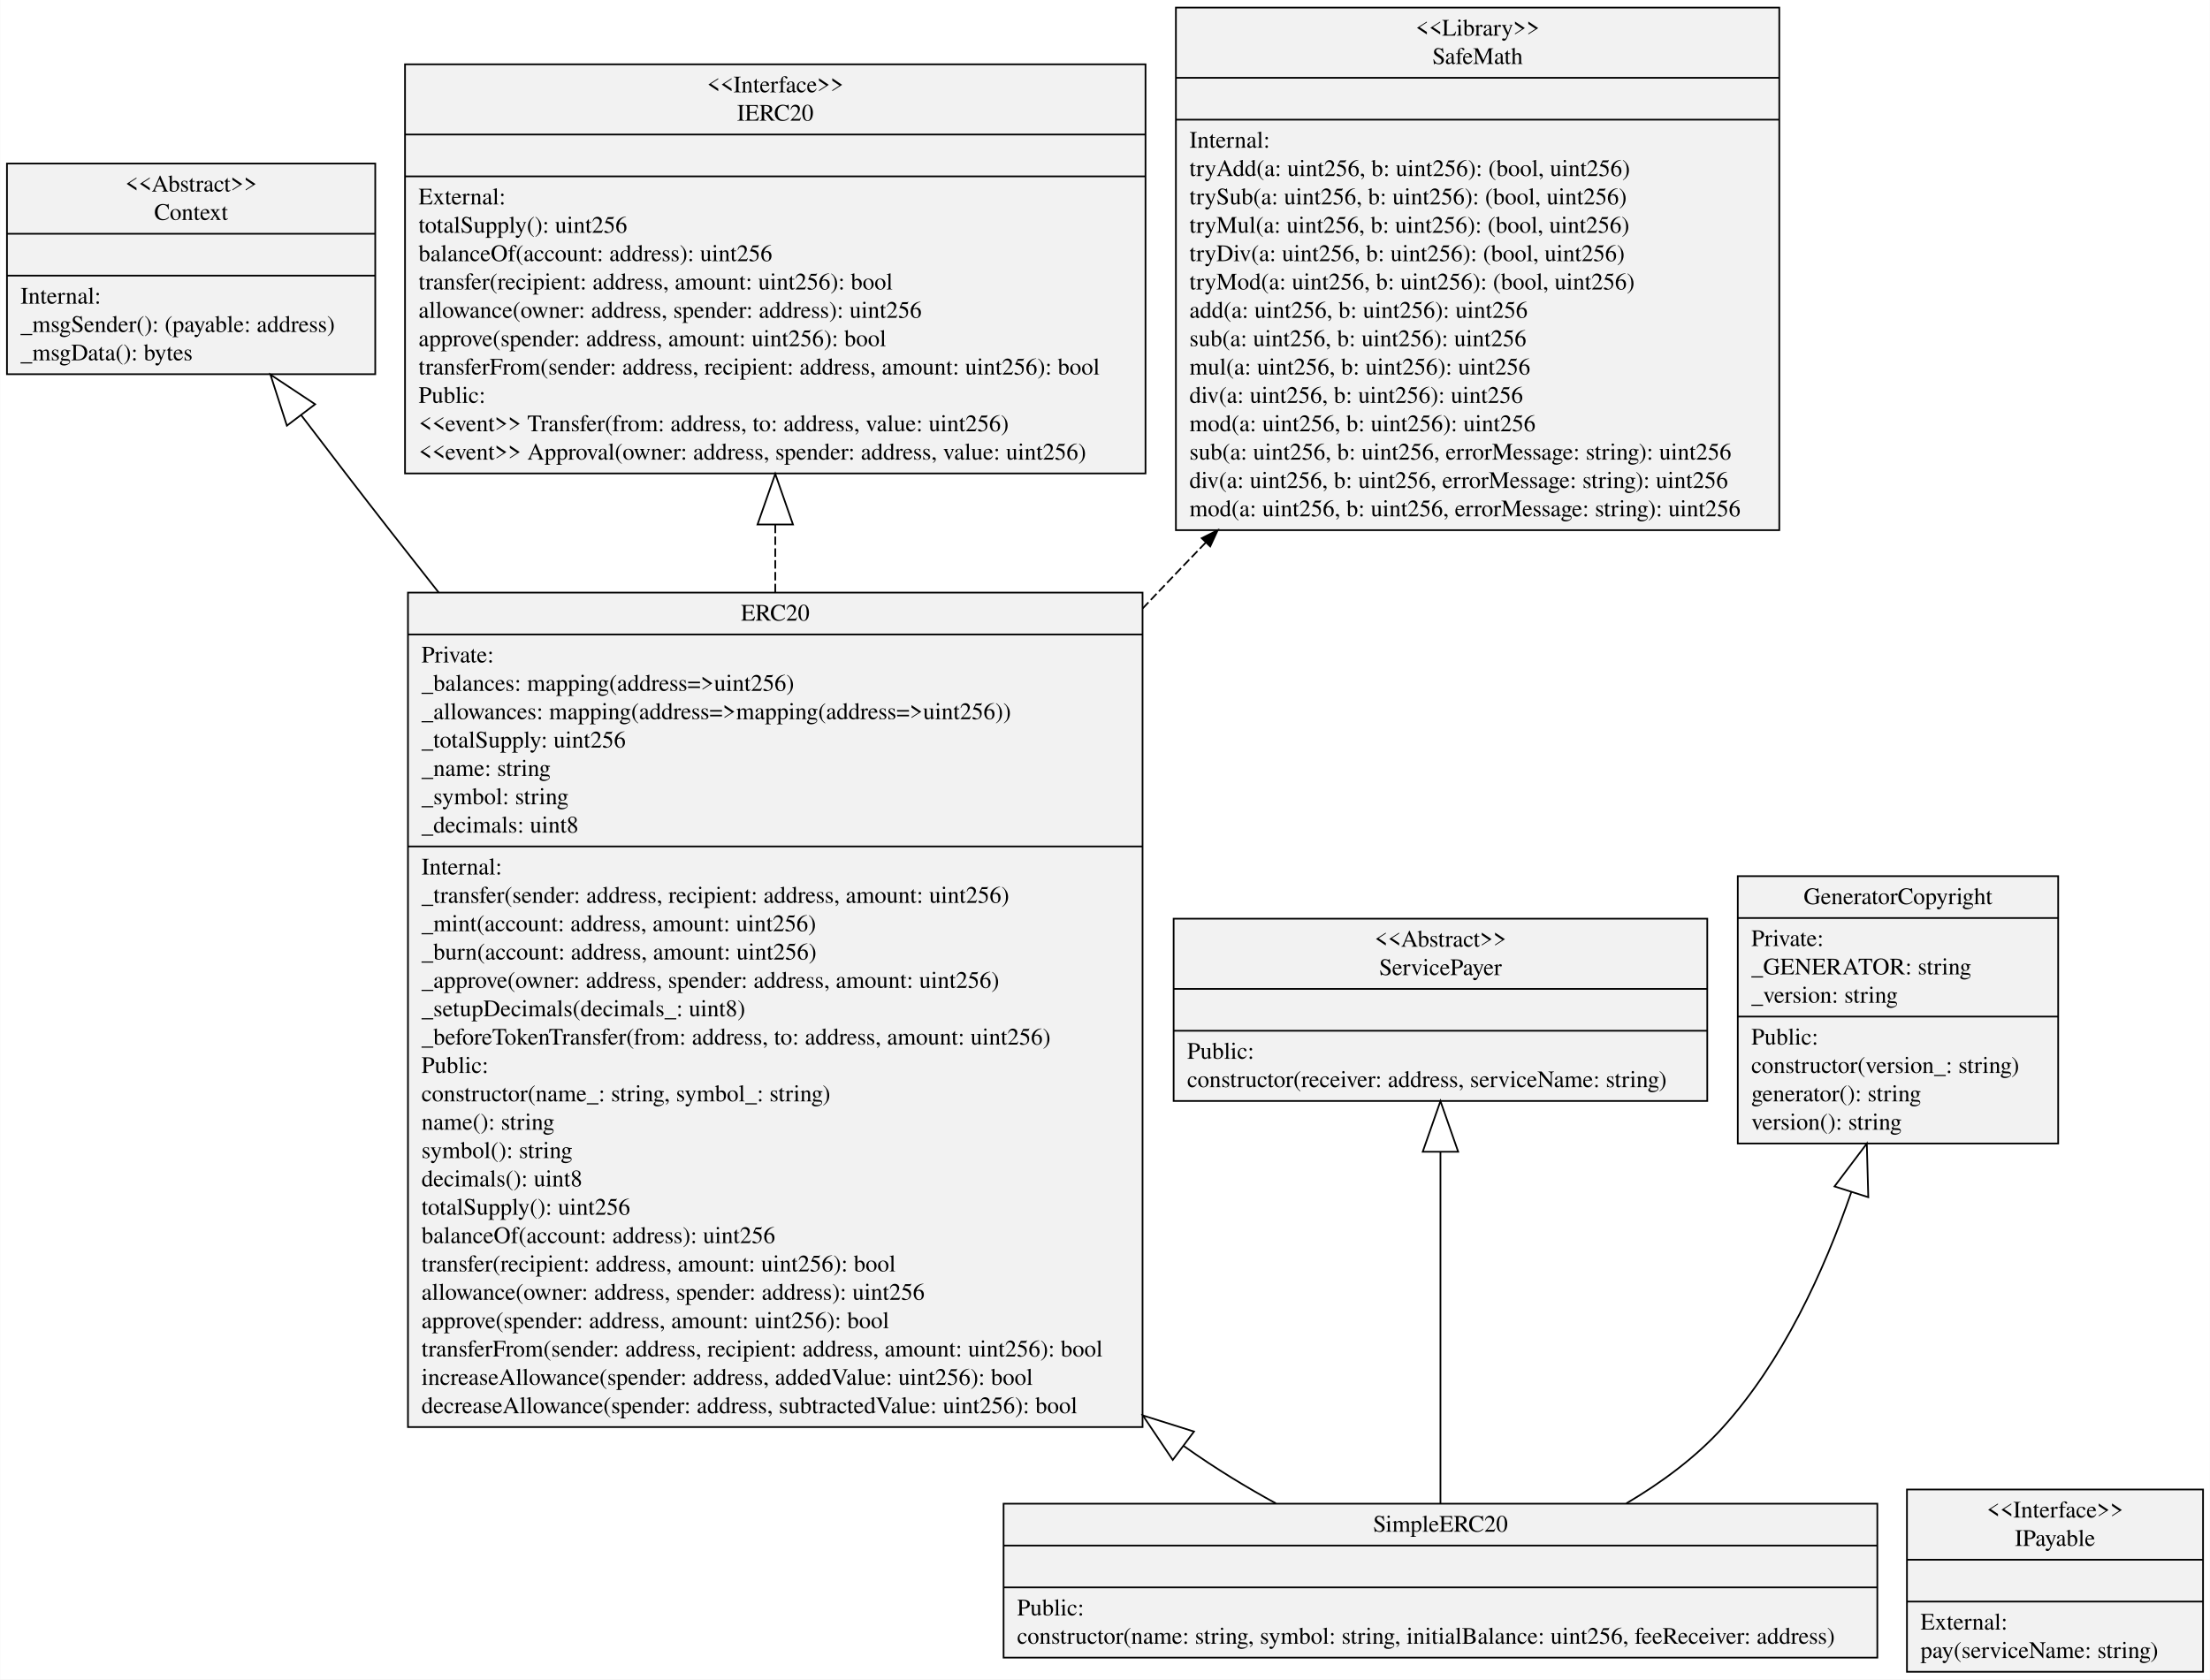
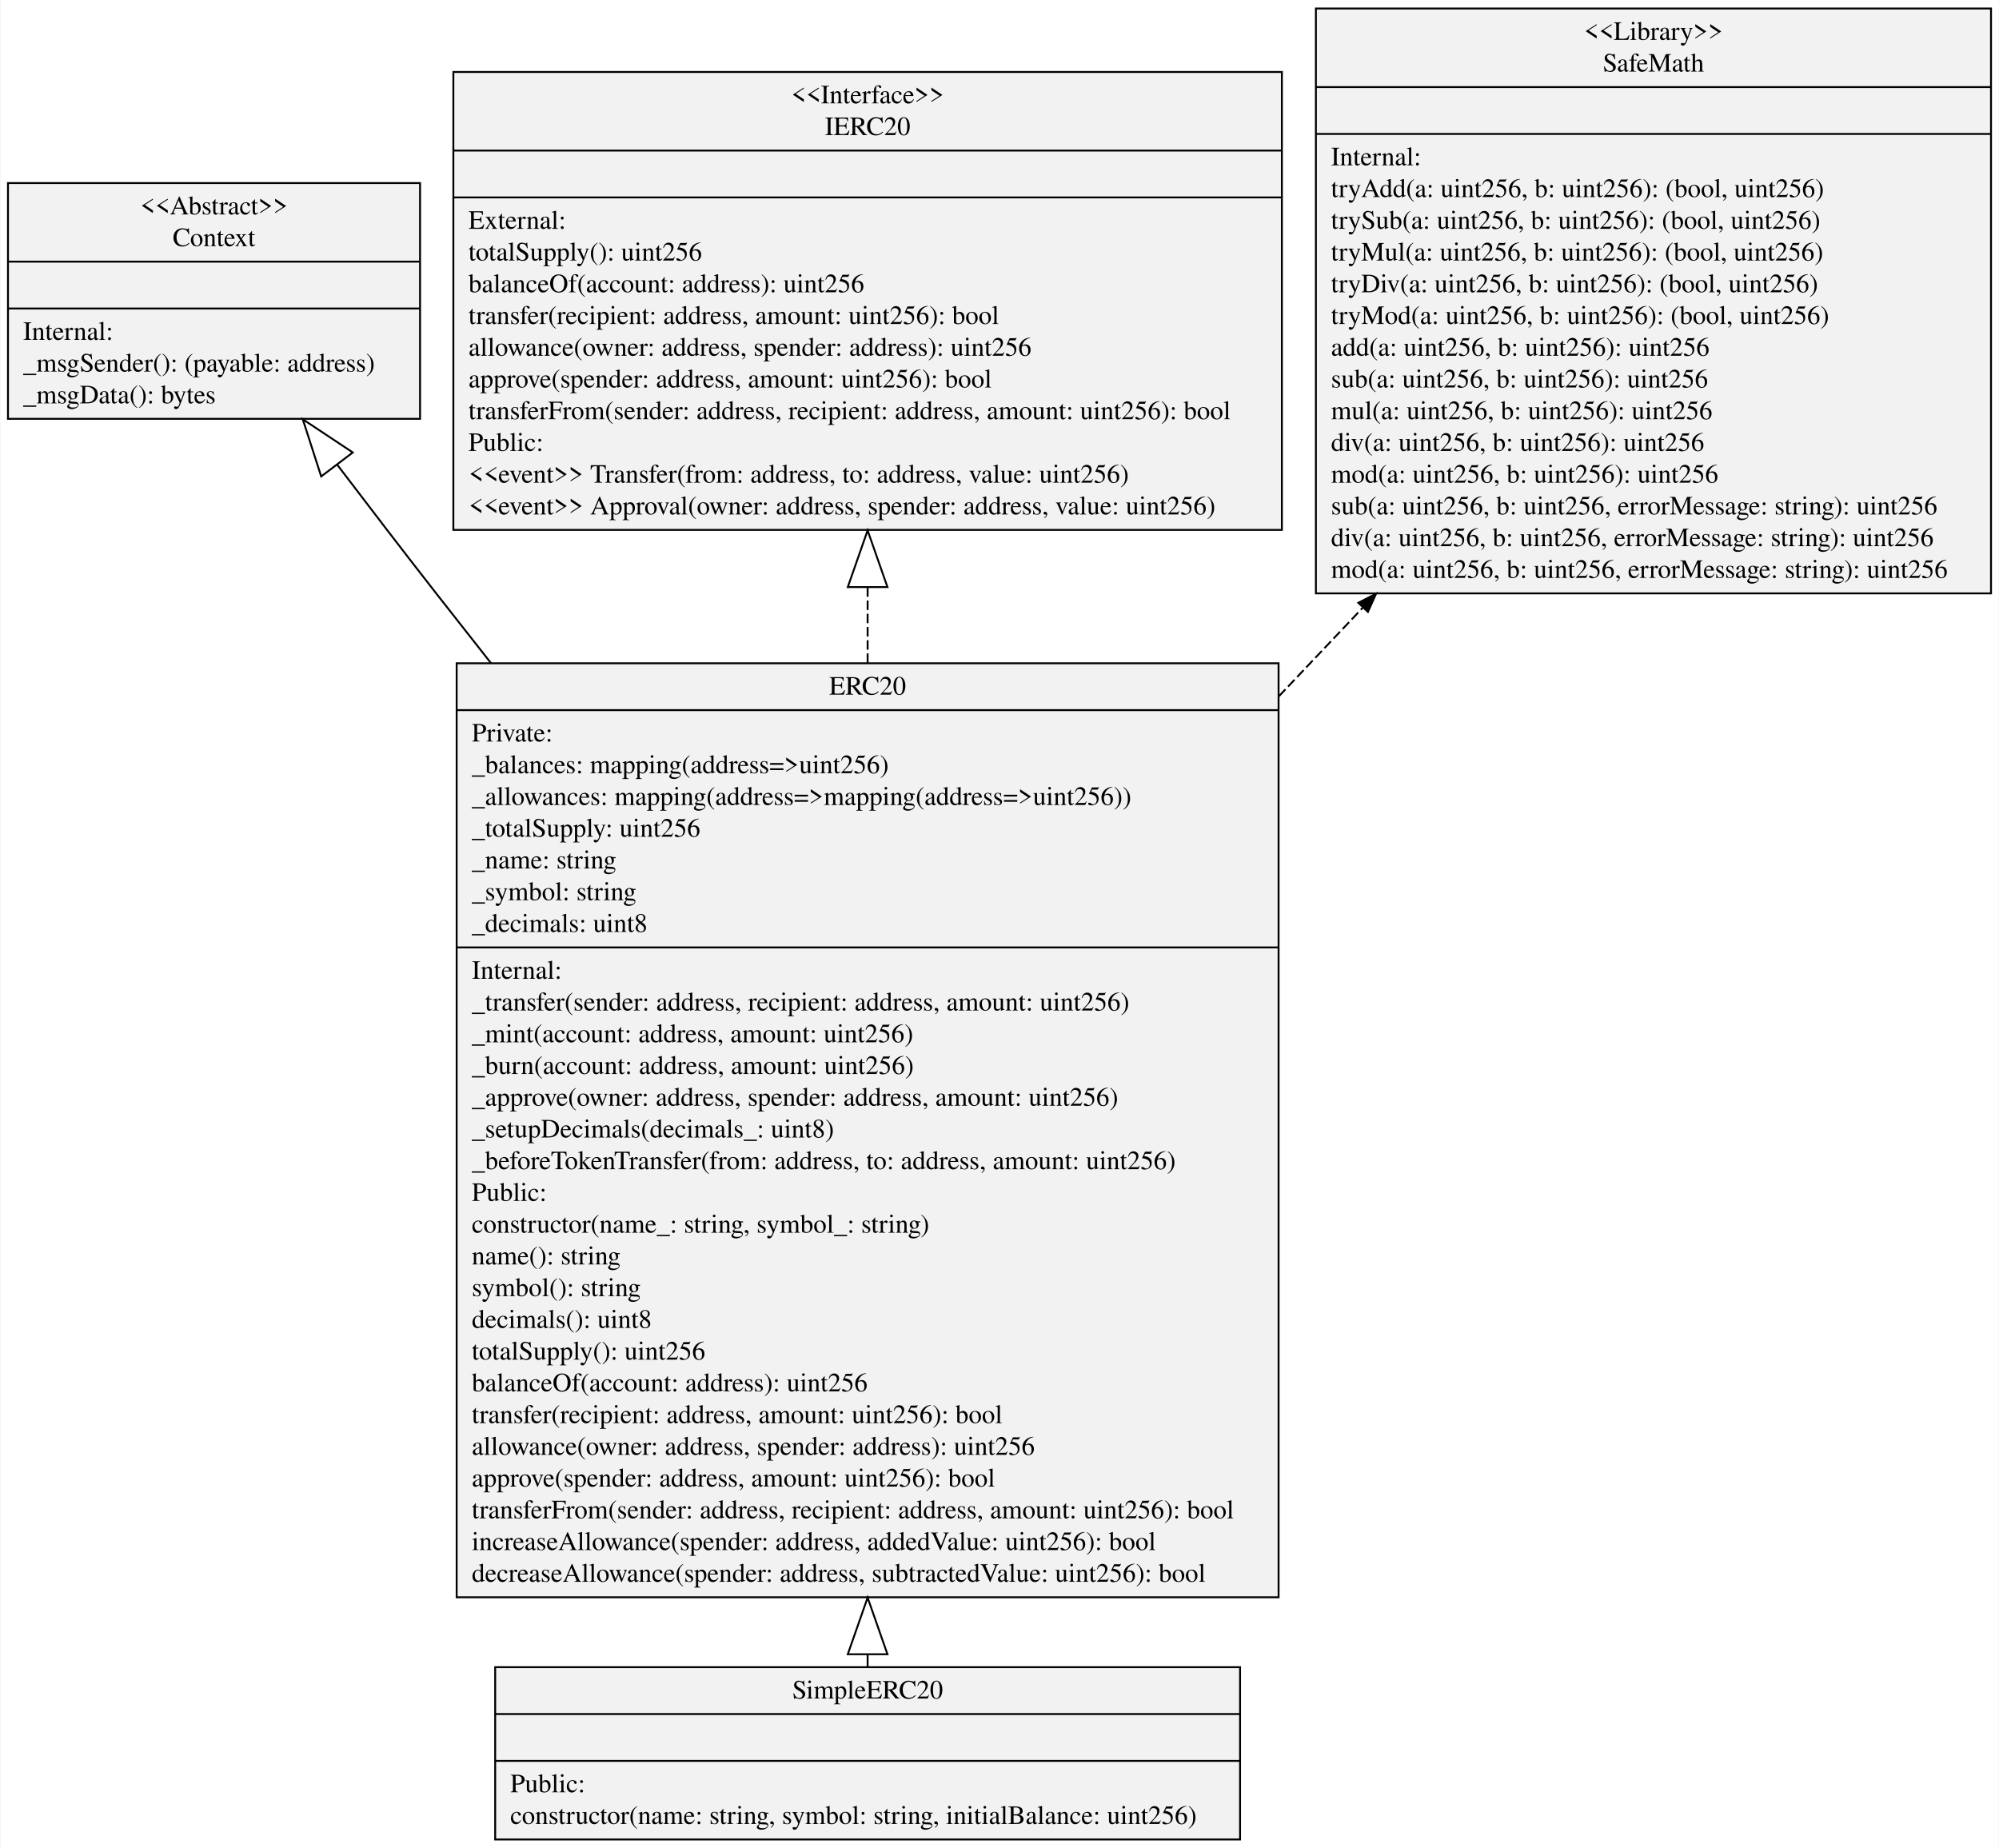
- <svg xmlns="http://www.w3.org/2000/svg" width="1309pt" height="995pt" viewBox="0.00 0.00 1308.76 995.00">
-   <g id="graph0" class="graph" transform="scale(1 1) rotate(0) translate(4 991)">
-     <polygon fill="#ffffff" stroke="transparent" points="-4,4 -4,-991 1304.762,-991 1304.762,4 -4,4" />
+ <svg xmlns="http://www.w3.org/2000/svg" width="1058pt" height="978pt" viewBox="0.00 0.00 1057.77 978.20">
+   <g id="graph0" class="graph" transform="scale(1 1) rotate(0) translate(4 974.2)">
+     <polygon fill="#ffffff" stroke="transparent" points="-4,4 -4,-974.2 1053.769,-974.2 1053.769,4 -4,4" />
    <g id="node1" class="node">
-       <polygon fill="#f2f2f2" stroke="#000000" points="0,-769.3 0,-894.1 218.145,-894.1 218.145,-769.3 0,-769.3" />
-       <text text-anchor="middle" x="109.072" y="-877.5" font-family="Times,serif" font-size="14.00" fill="#000000">&lt;&lt;Abstract&gt;&gt;</text>
-       <text text-anchor="middle" x="109.072" y="-860.7" font-family="Times,serif" font-size="14.00" fill="#000000">Context</text>
-       <polyline fill="none" stroke="#000000" points="0,-852.5 218.145,-852.5 " />
-       <text text-anchor="middle" x="109.072" y="-835.9" font-family="Times,serif" font-size="14.00" fill="#000000"> </text>
-       <polyline fill="none" stroke="#000000" points="0,-827.7 218.145,-827.7 " />
-       <text text-anchor="start" x="8" y="-811.1" font-family="Times,serif" font-size="14.00" fill="#000000">Internal:</text>
-       <text text-anchor="start" x="8" y="-794.3" font-family="Times,serif" font-size="14.00" fill="#000000">    _msgSender(): (payable: address)</text>
-       <text text-anchor="start" x="8" y="-777.5" font-family="Times,serif" font-size="14.00" fill="#000000">    _msgData(): bytes</text>
+       <polygon fill="#f2f2f2" stroke="#000000" points="0,-752.5 0,-877.3 218.145,-877.3 218.145,-752.5 0,-752.5" />
+       <text text-anchor="middle" x="109.072" y="-860.7" font-family="Times,serif" font-size="14.00" fill="#000000">&lt;&lt;Abstract&gt;&gt;</text>
+       <text text-anchor="middle" x="109.072" y="-843.9" font-family="Times,serif" font-size="14.00" fill="#000000">Context</text>
+       <polyline fill="none" stroke="#000000" points="0,-835.7 218.145,-835.7 " />
+       <text text-anchor="middle" x="109.072" y="-819.1" font-family="Times,serif" font-size="14.00" fill="#000000"> </text>
+       <polyline fill="none" stroke="#000000" points="0,-810.9 218.145,-810.9 " />
+       <text text-anchor="start" x="8" y="-794.3" font-family="Times,serif" font-size="14.00" fill="#000000">Internal:</text>
+       <text text-anchor="start" x="8" y="-777.5" font-family="Times,serif" font-size="14.00" fill="#000000">    _msgSender(): (payable: address)</text>
+       <text text-anchor="start" x="8" y="-760.7" font-family="Times,serif" font-size="14.00" fill="#000000">    _msgData(): bytes</text>
    </g>
    <g id="node2" class="node">
-       <polygon fill="#f2f2f2" stroke="#000000" points="235.772,-710.5 235.772,-952.9 674.372,-952.9 674.372,-710.5 235.772,-710.5" />
-       <text text-anchor="middle" x="455.072" y="-936.3" font-family="Times,serif" font-size="14.00" fill="#000000">&lt;&lt;Interface&gt;&gt;</text>
-       <text text-anchor="middle" x="455.072" y="-919.5" font-family="Times,serif" font-size="14.00" fill="#000000">IERC20</text>
-       <polyline fill="none" stroke="#000000" points="235.772,-911.3 674.372,-911.3 " />
-       <text text-anchor="middle" x="455.072" y="-894.7" font-family="Times,serif" font-size="14.00" fill="#000000"> </text>
-       <polyline fill="none" stroke="#000000" points="235.772,-886.5 674.372,-886.5 " />
-       <text text-anchor="start" x="243.772" y="-869.9" font-family="Times,serif" font-size="14.00" fill="#000000">External:</text>
-       <text text-anchor="start" x="243.772" y="-853.1" font-family="Times,serif" font-size="14.00" fill="#000000">     totalSupply(): uint256</text>
-       <text text-anchor="start" x="243.772" y="-836.3" font-family="Times,serif" font-size="14.00" fill="#000000">     balanceOf(account: address): uint256</text>
-       <text text-anchor="start" x="243.772" y="-819.5" font-family="Times,serif" font-size="14.00" fill="#000000">     transfer(recipient: address, amount: uint256): bool</text>
-       <text text-anchor="start" x="243.772" y="-802.7" font-family="Times,serif" font-size="14.00" fill="#000000">     allowance(owner: address, spender: address): uint256</text>
-       <text text-anchor="start" x="243.772" y="-785.9" font-family="Times,serif" font-size="14.00" fill="#000000">     approve(spender: address, amount: uint256): bool</text>
-       <text text-anchor="start" x="243.772" y="-769.1" font-family="Times,serif" font-size="14.00" fill="#000000">     transferFrom(sender: address, recipient: address, amount: uint256): bool</text>
-       <text text-anchor="start" x="243.772" y="-752.3" font-family="Times,serif" font-size="14.00" fill="#000000">Public:</text>
-       <text text-anchor="start" x="243.772" y="-735.5" font-family="Times,serif" font-size="14.00" fill="#000000">    &lt;&lt;event&gt;&gt; Transfer(from: address, to: address, value: uint256)</text>
-       <text text-anchor="start" x="243.772" y="-718.7" font-family="Times,serif" font-size="14.00" fill="#000000">    &lt;&lt;event&gt;&gt; Approval(owner: address, spender: address, value: uint256)</text>
+       <polygon fill="#f2f2f2" stroke="#000000" points="235.772,-693.7 235.772,-936.1 674.372,-936.1 674.372,-693.7 235.772,-693.7" />
+       <text text-anchor="middle" x="455.072" y="-919.5" font-family="Times,serif" font-size="14.00" fill="#000000">&lt;&lt;Interface&gt;&gt;</text>
+       <text text-anchor="middle" x="455.072" y="-902.7" font-family="Times,serif" font-size="14.00" fill="#000000">IERC20</text>
+       <polyline fill="none" stroke="#000000" points="235.772,-894.5 674.372,-894.5 " />
+       <text text-anchor="middle" x="455.072" y="-877.9" font-family="Times,serif" font-size="14.00" fill="#000000"> </text>
+       <polyline fill="none" stroke="#000000" points="235.772,-869.7 674.372,-869.7 " />
+       <text text-anchor="start" x="243.772" y="-853.1" font-family="Times,serif" font-size="14.00" fill="#000000">External:</text>
+       <text text-anchor="start" x="243.772" y="-836.3" font-family="Times,serif" font-size="14.00" fill="#000000">     totalSupply(): uint256</text>
+       <text text-anchor="start" x="243.772" y="-819.5" font-family="Times,serif" font-size="14.00" fill="#000000">     balanceOf(account: address): uint256</text>
+       <text text-anchor="start" x="243.772" y="-802.7" font-family="Times,serif" font-size="14.00" fill="#000000">     transfer(recipient: address, amount: uint256): bool</text>
+       <text text-anchor="start" x="243.772" y="-785.9" font-family="Times,serif" font-size="14.00" fill="#000000">     allowance(owner: address, spender: address): uint256</text>
+       <text text-anchor="start" x="243.772" y="-769.1" font-family="Times,serif" font-size="14.00" fill="#000000">     approve(spender: address, amount: uint256): bool</text>
+       <text text-anchor="start" x="243.772" y="-752.3" font-family="Times,serif" font-size="14.00" fill="#000000">     transferFrom(sender: address, recipient: address, amount: uint256): bool</text>
+       <text text-anchor="start" x="243.772" y="-735.5" font-family="Times,serif" font-size="14.00" fill="#000000">Public:</text>
+       <text text-anchor="start" x="243.772" y="-718.7" font-family="Times,serif" font-size="14.00" fill="#000000">    &lt;&lt;event&gt;&gt; Transfer(from: address, to: address, value: uint256)</text>
+       <text text-anchor="start" x="243.772" y="-701.9" font-family="Times,serif" font-size="14.00" fill="#000000">    &lt;&lt;event&gt;&gt; Approval(owner: address, spender: address, value: uint256)</text>
    </g>
    <g id="node3" class="node">
-       <polygon fill="#f2f2f2" stroke="#000000" points="692.376,-676.9 692.376,-986.5 1049.769,-986.5 1049.769,-676.9 692.376,-676.9" />
-       <text text-anchor="middle" x="871.072" y="-969.9" font-family="Times,serif" font-size="14.00" fill="#000000">&lt;&lt;Library&gt;&gt;</text>
-       <text text-anchor="middle" x="871.072" y="-953.1" font-family="Times,serif" font-size="14.00" fill="#000000">SafeMath</text>
-       <polyline fill="none" stroke="#000000" points="692.376,-944.9 1049.769,-944.9 " />
-       <text text-anchor="middle" x="871.072" y="-928.3" font-family="Times,serif" font-size="14.00" fill="#000000"> </text>
-       <polyline fill="none" stroke="#000000" points="692.376,-920.1 1049.769,-920.1 " />
-       <text text-anchor="start" x="700.376" y="-903.5" font-family="Times,serif" font-size="14.00" fill="#000000">Internal:</text>
-       <text text-anchor="start" x="700.376" y="-886.7" font-family="Times,serif" font-size="14.00" fill="#000000">    tryAdd(a: uint256, b: uint256): (bool, uint256)</text>
-       <text text-anchor="start" x="700.376" y="-869.9" font-family="Times,serif" font-size="14.00" fill="#000000">    trySub(a: uint256, b: uint256): (bool, uint256)</text>
-       <text text-anchor="start" x="700.376" y="-853.1" font-family="Times,serif" font-size="14.00" fill="#000000">    tryMul(a: uint256, b: uint256): (bool, uint256)</text>
-       <text text-anchor="start" x="700.376" y="-836.3" font-family="Times,serif" font-size="14.00" fill="#000000">    tryDiv(a: uint256, b: uint256): (bool, uint256)</text>
-       <text text-anchor="start" x="700.376" y="-819.5" font-family="Times,serif" font-size="14.00" fill="#000000">    tryMod(a: uint256, b: uint256): (bool, uint256)</text>
-       <text text-anchor="start" x="700.376" y="-802.7" font-family="Times,serif" font-size="14.00" fill="#000000">    add(a: uint256, b: uint256): uint256</text>
-       <text text-anchor="start" x="700.376" y="-785.9" font-family="Times,serif" font-size="14.00" fill="#000000">    sub(a: uint256, b: uint256): uint256</text>
-       <text text-anchor="start" x="700.376" y="-769.1" font-family="Times,serif" font-size="14.00" fill="#000000">    mul(a: uint256, b: uint256): uint256</text>
-       <text text-anchor="start" x="700.376" y="-752.3" font-family="Times,serif" font-size="14.00" fill="#000000">    div(a: uint256, b: uint256): uint256</text>
-       <text text-anchor="start" x="700.376" y="-735.5" font-family="Times,serif" font-size="14.00" fill="#000000">    mod(a: uint256, b: uint256): uint256</text>
-       <text text-anchor="start" x="700.376" y="-718.7" font-family="Times,serif" font-size="14.00" fill="#000000">    sub(a: uint256, b: uint256, errorMessage: string): uint256</text>
-       <text text-anchor="start" x="700.376" y="-701.9" font-family="Times,serif" font-size="14.00" fill="#000000">    div(a: uint256, b: uint256, errorMessage: string): uint256</text>
-       <text text-anchor="start" x="700.376" y="-685.1" font-family="Times,serif" font-size="14.00" fill="#000000">    mod(a: uint256, b: uint256, errorMessage: string): uint256</text>
+       <polygon fill="#f2f2f2" stroke="#000000" points="692.376,-660.1 692.376,-969.7 1049.769,-969.7 1049.769,-660.1 692.376,-660.1" />
+       <text text-anchor="middle" x="871.072" y="-953.1" font-family="Times,serif" font-size="14.00" fill="#000000">&lt;&lt;Library&gt;&gt;</text>
+       <text text-anchor="middle" x="871.072" y="-936.3" font-family="Times,serif" font-size="14.00" fill="#000000">SafeMath</text>
+       <polyline fill="none" stroke="#000000" points="692.376,-928.1 1049.769,-928.1 " />
+       <text text-anchor="middle" x="871.072" y="-911.5" font-family="Times,serif" font-size="14.00" fill="#000000"> </text>
+       <polyline fill="none" stroke="#000000" points="692.376,-903.3 1049.769,-903.3 " />
+       <text text-anchor="start" x="700.376" y="-886.7" font-family="Times,serif" font-size="14.00" fill="#000000">Internal:</text>
+       <text text-anchor="start" x="700.376" y="-869.9" font-family="Times,serif" font-size="14.00" fill="#000000">    tryAdd(a: uint256, b: uint256): (bool, uint256)</text>
+       <text text-anchor="start" x="700.376" y="-853.1" font-family="Times,serif" font-size="14.00" fill="#000000">    trySub(a: uint256, b: uint256): (bool, uint256)</text>
+       <text text-anchor="start" x="700.376" y="-836.3" font-family="Times,serif" font-size="14.00" fill="#000000">    tryMul(a: uint256, b: uint256): (bool, uint256)</text>
+       <text text-anchor="start" x="700.376" y="-819.5" font-family="Times,serif" font-size="14.00" fill="#000000">    tryDiv(a: uint256, b: uint256): (bool, uint256)</text>
+       <text text-anchor="start" x="700.376" y="-802.7" font-family="Times,serif" font-size="14.00" fill="#000000">    tryMod(a: uint256, b: uint256): (bool, uint256)</text>
+       <text text-anchor="start" x="700.376" y="-785.9" font-family="Times,serif" font-size="14.00" fill="#000000">    add(a: uint256, b: uint256): uint256</text>
+       <text text-anchor="start" x="700.376" y="-769.1" font-family="Times,serif" font-size="14.00" fill="#000000">    sub(a: uint256, b: uint256): uint256</text>
+       <text text-anchor="start" x="700.376" y="-752.3" font-family="Times,serif" font-size="14.00" fill="#000000">    mul(a: uint256, b: uint256): uint256</text>
+       <text text-anchor="start" x="700.376" y="-735.5" font-family="Times,serif" font-size="14.00" fill="#000000">    div(a: uint256, b: uint256): uint256</text>
+       <text text-anchor="start" x="700.376" y="-718.7" font-family="Times,serif" font-size="14.00" fill="#000000">    mod(a: uint256, b: uint256): uint256</text>
+       <text text-anchor="start" x="700.376" y="-701.9" font-family="Times,serif" font-size="14.00" fill="#000000">    sub(a: uint256, b: uint256, errorMessage: string): uint256</text>
+       <text text-anchor="start" x="700.376" y="-685.1" font-family="Times,serif" font-size="14.00" fill="#000000">    div(a: uint256, b: uint256, errorMessage: string): uint256</text>
+       <text text-anchor="start" x="700.376" y="-668.3" font-family="Times,serif" font-size="14.00" fill="#000000">    mod(a: uint256, b: uint256, errorMessage: string): uint256</text>
    </g>
    <g id="node4" class="node">
-       <polygon fill="#f2f2f2" stroke="#000000" points="237.522,-145.5 237.522,-639.9 672.622,-639.9 672.622,-145.5 237.522,-145.5" />
-       <text text-anchor="middle" x="455.072" y="-623.3" font-family="Times,serif" font-size="14.00" fill="#000000">ERC20</text>
-       <polyline fill="none" stroke="#000000" points="237.522,-615.1 672.622,-615.1 " />
-       <text text-anchor="start" x="245.522" y="-598.5" font-family="Times,serif" font-size="14.00" fill="#000000">Private:</text>
-       <text text-anchor="start" x="245.522" y="-581.7" font-family="Times,serif" font-size="14.00" fill="#000000">   _balances: mapping(address=&gt;uint256)</text>
-       <text text-anchor="start" x="245.522" y="-564.9" font-family="Times,serif" font-size="14.00" fill="#000000">   _allowances: mapping(address=&gt;mapping(address=&gt;uint256))</text>
-       <text text-anchor="start" x="245.522" y="-548.1" font-family="Times,serif" font-size="14.00" fill="#000000">   _totalSupply: uint256</text>
-       <text text-anchor="start" x="245.522" y="-531.3" font-family="Times,serif" font-size="14.00" fill="#000000">   _name: string</text>
-       <text text-anchor="start" x="245.522" y="-514.5" font-family="Times,serif" font-size="14.00" fill="#000000">   _symbol: string</text>
-       <text text-anchor="start" x="245.522" y="-497.7" font-family="Times,serif" font-size="14.00" fill="#000000">   _decimals: uint8</text>
-       <polyline fill="none" stroke="#000000" points="237.522,-489.5 672.622,-489.5 " />
-       <text text-anchor="start" x="245.522" y="-472.9" font-family="Times,serif" font-size="14.00" fill="#000000">Internal:</text>
-       <text text-anchor="start" x="245.522" y="-456.1" font-family="Times,serif" font-size="14.00" fill="#000000">    _transfer(sender: address, recipient: address, amount: uint256)</text>
-       <text text-anchor="start" x="245.522" y="-439.3" font-family="Times,serif" font-size="14.00" fill="#000000">    _mint(account: address, amount: uint256)</text>
-       <text text-anchor="start" x="245.522" y="-422.5" font-family="Times,serif" font-size="14.00" fill="#000000">    _burn(account: address, amount: uint256)</text>
-       <text text-anchor="start" x="245.522" y="-405.7" font-family="Times,serif" font-size="14.00" fill="#000000">    _approve(owner: address, spender: address, amount: uint256)</text>
-       <text text-anchor="start" x="245.522" y="-388.9" font-family="Times,serif" font-size="14.00" fill="#000000">    _setupDecimals(decimals_: uint8)</text>
-       <text text-anchor="start" x="245.522" y="-372.1" font-family="Times,serif" font-size="14.00" fill="#000000">    _beforeTokenTransfer(from: address, to: address, amount: uint256)</text>
-       <text text-anchor="start" x="245.522" y="-355.3" font-family="Times,serif" font-size="14.00" fill="#000000">Public:</text>
-       <text text-anchor="start" x="245.522" y="-338.5" font-family="Times,serif" font-size="14.00" fill="#000000">    constructor(name_: string, symbol_: string)</text>
-       <text text-anchor="start" x="245.522" y="-321.7" font-family="Times,serif" font-size="14.00" fill="#000000">    name(): string</text>
-       <text text-anchor="start" x="245.522" y="-304.9" font-family="Times,serif" font-size="14.00" fill="#000000">    symbol(): string</text>
-       <text text-anchor="start" x="245.522" y="-288.1" font-family="Times,serif" font-size="14.00" fill="#000000">    decimals(): uint8</text>
-       <text text-anchor="start" x="245.522" y="-271.3" font-family="Times,serif" font-size="14.00" fill="#000000">    totalSupply(): uint256</text>
-       <text text-anchor="start" x="245.522" y="-254.5" font-family="Times,serif" font-size="14.00" fill="#000000">    balanceOf(account: address): uint256</text>
-       <text text-anchor="start" x="245.522" y="-237.7" font-family="Times,serif" font-size="14.00" fill="#000000">    transfer(recipient: address, amount: uint256): bool</text>
-       <text text-anchor="start" x="245.522" y="-220.9" font-family="Times,serif" font-size="14.00" fill="#000000">    allowance(owner: address, spender: address): uint256</text>
-       <text text-anchor="start" x="245.522" y="-204.1" font-family="Times,serif" font-size="14.00" fill="#000000">    approve(spender: address, amount: uint256): bool</text>
-       <text text-anchor="start" x="245.522" y="-187.3" font-family="Times,serif" font-size="14.00" fill="#000000">    transferFrom(sender: address, recipient: address, amount: uint256): bool</text>
-       <text text-anchor="start" x="245.522" y="-170.5" font-family="Times,serif" font-size="14.00" fill="#000000">    increaseAllowance(spender: address, addedValue: uint256): bool</text>
-       <text text-anchor="start" x="245.522" y="-153.7" font-family="Times,serif" font-size="14.00" fill="#000000">    decreaseAllowance(spender: address, subtractedValue: uint256): bool</text>
+       <polygon fill="#f2f2f2" stroke="#000000" points="237.522,-128.7 237.522,-623.1 672.622,-623.1 672.622,-128.7 237.522,-128.7" />
+       <text text-anchor="middle" x="455.072" y="-606.5" font-family="Times,serif" font-size="14.00" fill="#000000">ERC20</text>
+       <polyline fill="none" stroke="#000000" points="237.522,-598.3 672.622,-598.3 " />
+       <text text-anchor="start" x="245.522" y="-581.7" font-family="Times,serif" font-size="14.00" fill="#000000">Private:</text>
+       <text text-anchor="start" x="245.522" y="-564.9" font-family="Times,serif" font-size="14.00" fill="#000000">   _balances: mapping(address=&gt;uint256)</text>
+       <text text-anchor="start" x="245.522" y="-548.1" font-family="Times,serif" font-size="14.00" fill="#000000">   _allowances: mapping(address=&gt;mapping(address=&gt;uint256))</text>
+       <text text-anchor="start" x="245.522" y="-531.3" font-family="Times,serif" font-size="14.00" fill="#000000">   _totalSupply: uint256</text>
+       <text text-anchor="start" x="245.522" y="-514.5" font-family="Times,serif" font-size="14.00" fill="#000000">   _name: string</text>
+       <text text-anchor="start" x="245.522" y="-497.7" font-family="Times,serif" font-size="14.00" fill="#000000">   _symbol: string</text>
+       <text text-anchor="start" x="245.522" y="-480.9" font-family="Times,serif" font-size="14.00" fill="#000000">   _decimals: uint8</text>
+       <polyline fill="none" stroke="#000000" points="237.522,-472.7 672.622,-472.7 " />
+       <text text-anchor="start" x="245.522" y="-456.1" font-family="Times,serif" font-size="14.00" fill="#000000">Internal:</text>
+       <text text-anchor="start" x="245.522" y="-439.3" font-family="Times,serif" font-size="14.00" fill="#000000">    _transfer(sender: address, recipient: address, amount: uint256)</text>
+       <text text-anchor="start" x="245.522" y="-422.5" font-family="Times,serif" font-size="14.00" fill="#000000">    _mint(account: address, amount: uint256)</text>
+       <text text-anchor="start" x="245.522" y="-405.7" font-family="Times,serif" font-size="14.00" fill="#000000">    _burn(account: address, amount: uint256)</text>
+       <text text-anchor="start" x="245.522" y="-388.9" font-family="Times,serif" font-size="14.00" fill="#000000">    _approve(owner: address, spender: address, amount: uint256)</text>
+       <text text-anchor="start" x="245.522" y="-372.1" font-family="Times,serif" font-size="14.00" fill="#000000">    _setupDecimals(decimals_: uint8)</text>
+       <text text-anchor="start" x="245.522" y="-355.3" font-family="Times,serif" font-size="14.00" fill="#000000">    _beforeTokenTransfer(from: address, to: address, amount: uint256)</text>
+       <text text-anchor="start" x="245.522" y="-338.5" font-family="Times,serif" font-size="14.00" fill="#000000">Public:</text>
+       <text text-anchor="start" x="245.522" y="-321.7" font-family="Times,serif" font-size="14.00" fill="#000000">    constructor(name_: string, symbol_: string)</text>
+       <text text-anchor="start" x="245.522" y="-304.9" font-family="Times,serif" font-size="14.00" fill="#000000">    name(): string</text>
+       <text text-anchor="start" x="245.522" y="-288.1" font-family="Times,serif" font-size="14.00" fill="#000000">    symbol(): string</text>
+       <text text-anchor="start" x="245.522" y="-271.3" font-family="Times,serif" font-size="14.00" fill="#000000">    decimals(): uint8</text>
+       <text text-anchor="start" x="245.522" y="-254.5" font-family="Times,serif" font-size="14.00" fill="#000000">    totalSupply(): uint256</text>
+       <text text-anchor="start" x="245.522" y="-237.7" font-family="Times,serif" font-size="14.00" fill="#000000">    balanceOf(account: address): uint256</text>
+       <text text-anchor="start" x="245.522" y="-220.9" font-family="Times,serif" font-size="14.00" fill="#000000">    transfer(recipient: address, amount: uint256): bool</text>
+       <text text-anchor="start" x="245.522" y="-204.1" font-family="Times,serif" font-size="14.00" fill="#000000">    allowance(owner: address, spender: address): uint256</text>
+       <text text-anchor="start" x="245.522" y="-187.3" font-family="Times,serif" font-size="14.00" fill="#000000">    approve(spender: address, amount: uint256): bool</text>
+       <text text-anchor="start" x="245.522" y="-170.5" font-family="Times,serif" font-size="14.00" fill="#000000">    transferFrom(sender: address, recipient: address, amount: uint256): bool</text>
+       <text text-anchor="start" x="245.522" y="-153.7" font-family="Times,serif" font-size="14.00" fill="#000000">    increaseAllowance(spender: address, addedValue: uint256): bool</text>
+       <text text-anchor="start" x="245.522" y="-136.9" font-family="Times,serif" font-size="14.00" fill="#000000">    decreaseAllowance(spender: address, subtractedValue: uint256): bool</text>
    </g>
    <g id="edge1" class="edge">
-       <path fill="none" stroke="#000000" d="M255.716,-639.946C246.002,-652.249 236.411,-664.451 227.072,-676.4 209.785,-698.52 191.319,-722.602 174.25,-745.054" />
-       <polygon fill="none" stroke="#000000" points="165.808,-738.809 156.056,-769.061 182.544,-751.493 165.808,-738.809" />
+       <path fill="none" stroke="#000000" d="M255.716,-623.146C246.002,-635.449 236.411,-647.651 227.072,-659.6 209.785,-681.72 191.319,-705.802 174.25,-728.254" />
+       <polygon fill="none" stroke="#000000" points="165.808,-722.009 156.056,-752.261 182.544,-734.693 165.808,-722.009" />
    </g>
    <g id="edge2" class="edge">
-       <path fill="none" stroke="#000000" stroke-dasharray="5,2" d="M455.072,-640.106C455.072,-653.648 455.072,-667.047 455.072,-680.09" />
-       <polygon fill="none" stroke="#000000" points="444.572,-680.243 455.072,-710.243 465.572,-680.243 444.572,-680.243" />
+       <path fill="none" stroke="#000000" stroke-dasharray="5,2" d="M455.072,-623.306C455.072,-636.848 455.072,-650.247 455.072,-663.29" />
+       <polygon fill="none" stroke="#000000" points="444.572,-663.443 455.072,-693.443 465.572,-663.443 444.572,-663.443" />
    </g>
    <g id="edge3" class="edge">
-       <path fill="none" stroke="#000000" stroke-dasharray="5,2" d="M672.669,-630.494C675.82,-633.822 678.956,-637.125 682.072,-640.4 691.201,-649.994 700.628,-659.81 710.173,-669.682" />
-       <polygon fill="#000000" stroke="#000000" points="707.671,-672.129 717.143,-676.877 712.699,-667.259 707.671,-672.129" />
+       <path fill="none" stroke="#000000" stroke-dasharray="5,2" d="M672.819,-605.686C687.77,-621.464 702.654,-637.17 717.161,-652.479" />
+       <polygon fill="#000000" stroke="#000000" points="714.832,-655.11 724.251,-659.961 719.913,-650.295 714.832,-655.11" />
    </g>
    <g id="node5" class="node">
-       <polygon fill="#f2f2f2" stroke="#000000" points="1125.383,-.5 1125.383,-108.5 1300.762,-108.5 1300.762,-.5 1125.383,-.5" />
-       <text text-anchor="middle" x="1213.072" y="-91.9" font-family="Times,serif" font-size="14.00" fill="#000000">&lt;&lt;Interface&gt;&gt;</text>
-       <text text-anchor="middle" x="1213.072" y="-75.1" font-family="Times,serif" font-size="14.00" fill="#000000">IPayable</text>
-       <polyline fill="none" stroke="#000000" points="1125.383,-66.9 1300.762,-66.9 " />
-       <text text-anchor="middle" x="1213.072" y="-50.3" font-family="Times,serif" font-size="14.00" fill="#000000"> </text>
-       <polyline fill="none" stroke="#000000" points="1125.383,-42.1 1300.762,-42.1 " />
-       <text text-anchor="start" x="1133.383" y="-25.5" font-family="Times,serif" font-size="14.00" fill="#000000">External:</text>
-       <text text-anchor="start" x="1133.383" y="-8.7" font-family="Times,serif" font-size="14.00" fill="#000000">     pay(serviceName: string)</text>
-     </g>
-     <g id="node6" class="node">
-       <polygon fill="#f2f2f2" stroke="#000000" points="691.032,-338.7 691.032,-446.7 1007.112,-446.7 1007.112,-338.7 691.032,-338.7" />
-       <text text-anchor="middle" x="849.072" y="-430.1" font-family="Times,serif" font-size="14.00" fill="#000000">&lt;&lt;Abstract&gt;&gt;</text>
-       <text text-anchor="middle" x="849.072" y="-413.3" font-family="Times,serif" font-size="14.00" fill="#000000">ServicePayer</text>
-       <polyline fill="none" stroke="#000000" points="691.032,-405.1 1007.112,-405.1 " />
-       <text text-anchor="middle" x="849.072" y="-388.5" font-family="Times,serif" font-size="14.00" fill="#000000"> </text>
-       <polyline fill="none" stroke="#000000" points="691.032,-380.3 1007.112,-380.3 " />
-       <text text-anchor="start" x="699.032" y="-363.7" font-family="Times,serif" font-size="14.00" fill="#000000">Public:</text>
-       <text text-anchor="start" x="699.032" y="-346.9" font-family="Times,serif" font-size="14.00" fill="#000000">    constructor(receiver: address, serviceName: string)</text>
-     </g>
-     <g id="node7" class="node">
-       <polygon fill="#f2f2f2" stroke="#000000" points="1025.18,-313.5 1025.18,-471.9 1214.965,-471.9 1214.965,-313.5 1025.18,-313.5" />
-       <text text-anchor="middle" x="1120.072" y="-455.3" font-family="Times,serif" font-size="14.00" fill="#000000">GeneratorCopyright</text>
-       <polyline fill="none" stroke="#000000" points="1025.18,-447.1 1214.965,-447.1 " />
-       <text text-anchor="start" x="1033.18" y="-430.5" font-family="Times,serif" font-size="14.00" fill="#000000">Private:</text>
-       <text text-anchor="start" x="1033.18" y="-413.7" font-family="Times,serif" font-size="14.00" fill="#000000">   _GENERATOR: string</text>
-       <text text-anchor="start" x="1033.18" y="-396.9" font-family="Times,serif" font-size="14.00" fill="#000000">   _version: string</text>
-       <polyline fill="none" stroke="#000000" points="1025.18,-388.7 1214.965,-388.7 " />
-       <text text-anchor="start" x="1033.18" y="-372.1" font-family="Times,serif" font-size="14.00" fill="#000000">Public:</text>
-       <text text-anchor="start" x="1033.18" y="-355.3" font-family="Times,serif" font-size="14.00" fill="#000000">    constructor(version_: string)</text>
-       <text text-anchor="start" x="1033.18" y="-338.5" font-family="Times,serif" font-size="14.00" fill="#000000">    generator(): string</text>
-       <text text-anchor="start" x="1033.18" y="-321.7" font-family="Times,serif" font-size="14.00" fill="#000000">    version(): string</text>
-     </g>
-     <g id="node8" class="node">
-       <polygon fill="#f2f2f2" stroke="#000000" points="590.308,-8.9 590.308,-100.1 1107.836,-100.1 1107.836,-8.9 590.308,-8.9" />
-       <text text-anchor="middle" x="849.072" y="-83.5" font-family="Times,serif" font-size="14.00" fill="#000000">SimpleERC20</text>
-       <polyline fill="none" stroke="#000000" points="590.308,-75.3 1107.836,-75.3 " />
-       <text text-anchor="middle" x="849.072" y="-58.7" font-family="Times,serif" font-size="14.00" fill="#000000"> </text>
-       <polyline fill="none" stroke="#000000" points="590.308,-50.5 1107.836,-50.5 " />
-       <text text-anchor="start" x="598.308" y="-33.9" font-family="Times,serif" font-size="14.00" fill="#000000">Public:</text>
-       <text text-anchor="start" x="598.308" y="-17.1" font-family="Times,serif" font-size="14.00" fill="#000000">    constructor(name: string, symbol: string, initialBalance: uint256, feeReceiver: address)</text>
+       <polygon fill="#f2f2f2" stroke="#000000" points="257.911,-.5 257.911,-91.7 652.233,-91.7 652.233,-.5 257.911,-.5" />
+       <text text-anchor="middle" x="455.072" y="-75.1" font-family="Times,serif" font-size="14.00" fill="#000000">SimpleERC20</text>
+       <polyline fill="none" stroke="#000000" points="257.911,-66.9 652.233,-66.9 " />
+       <text text-anchor="middle" x="455.072" y="-50.3" font-family="Times,serif" font-size="14.00" fill="#000000"> </text>
+       <polyline fill="none" stroke="#000000" points="257.911,-42.1 652.233,-42.1 " />
+       <text text-anchor="start" x="265.911" y="-25.5" font-family="Times,serif" font-size="14.00" fill="#000000">Public:</text>
+       <text text-anchor="start" x="265.911" y="-8.7" font-family="Times,serif" font-size="14.00" fill="#000000">    constructor(name: string, symbol: string, initialBalance: uint256)</text>
    </g>
    <g id="edge4" class="edge">
-       <path fill="none" stroke="#000000" d="M751.604,-100.272C734.46,-109.674 716.846,-120.209 696.893,-134.363" />
-       <polygon fill="none" stroke="#000000" points="690.515,-126.021 672.781,-152.397 703.093,-142.837 690.515,-126.021" />
-     </g>
-     <g id="edge5" class="edge">
-       <path fill="none" stroke="#000000" d="M849.072,-100.111C849.072,-153.335 849.072,-242.447 849.072,-308.371" />
-       <polygon fill="none" stroke="#000000" points="838.572,-308.613 849.072,-338.613 859.572,-308.613 838.572,-308.613" />
-     </g>
-     <g id="edge6" class="edge">
-       <path fill="none" stroke="#000000" d="M959.174,-100.274C979.953,-112.541 1000.135,-127.4 1016.072,-145 1051.7,-184.345 1076.204,-237.661 1092.433,-284.75" />
-       <polygon fill="none" stroke="#000000" points="1082.473,-288.076 1101.605,-313.457 1102.477,-281.685 1082.473,-288.076" />
+       <path fill="none" stroke="#000000" d="M455.072,-91.957C455.072,-94.083 455.072,-96.266 455.072,-98.501" />
+       <polygon fill="none" stroke="#000000" points="444.572,-98.545 455.072,-128.545 465.572,-98.545 444.572,-98.545" />
    </g>
  </g>
</svg>
